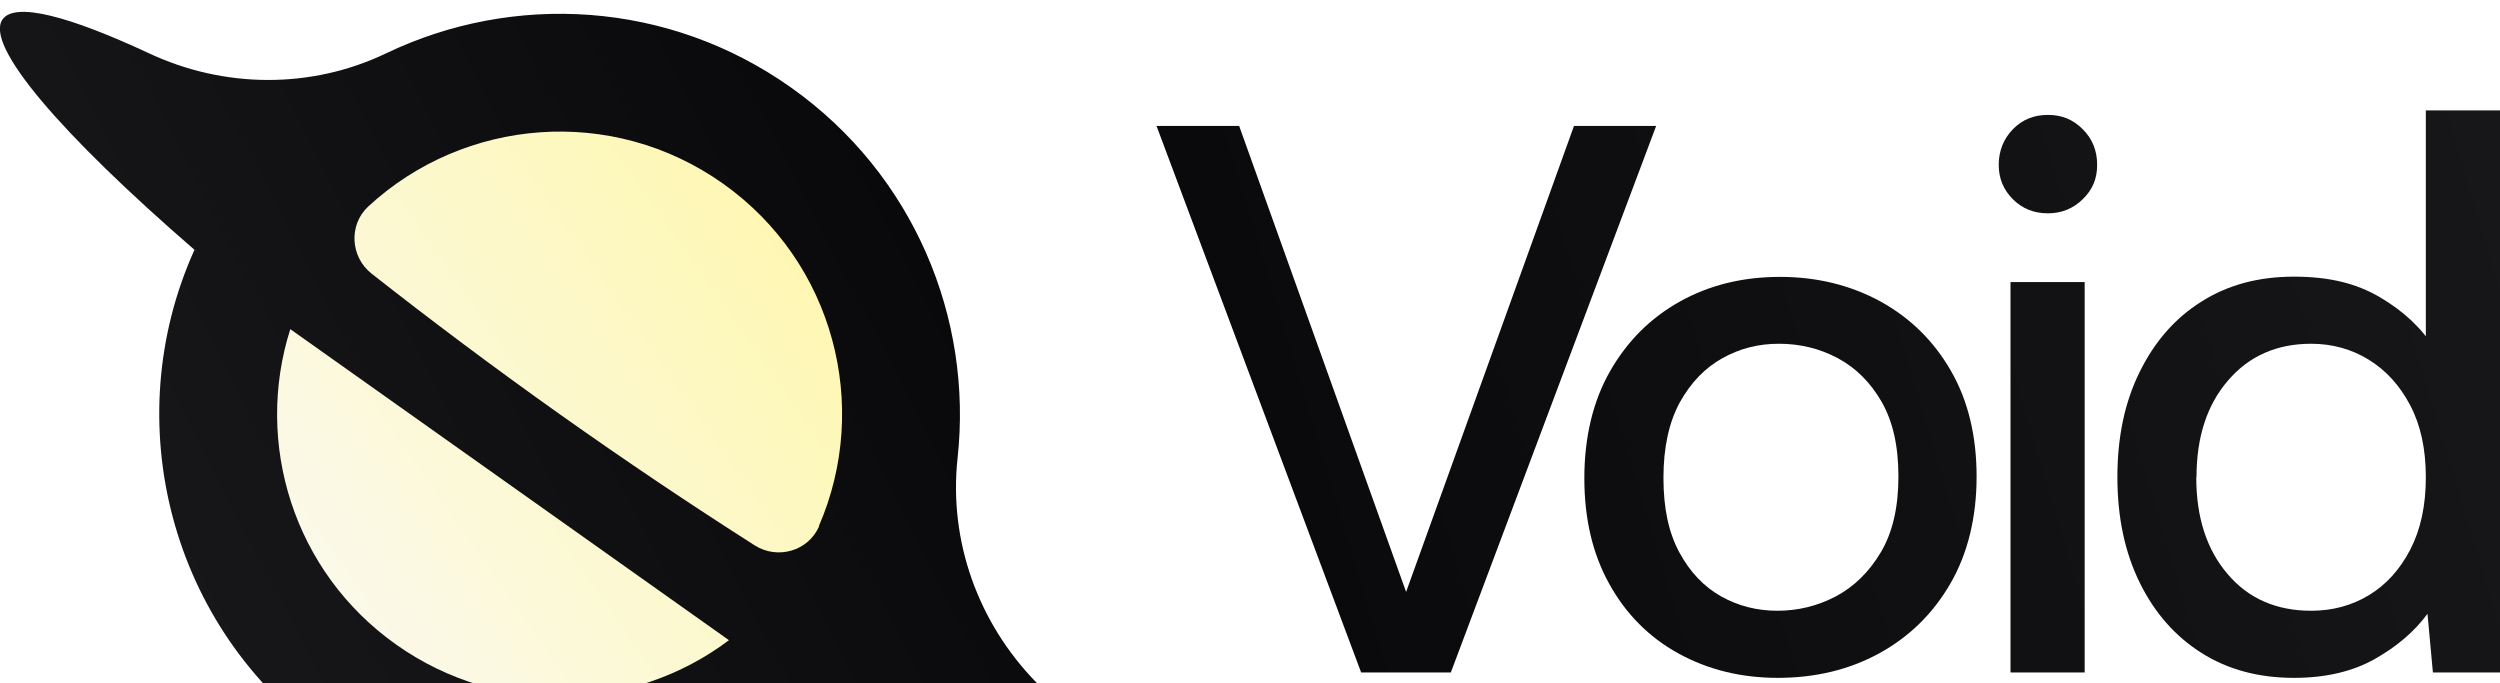
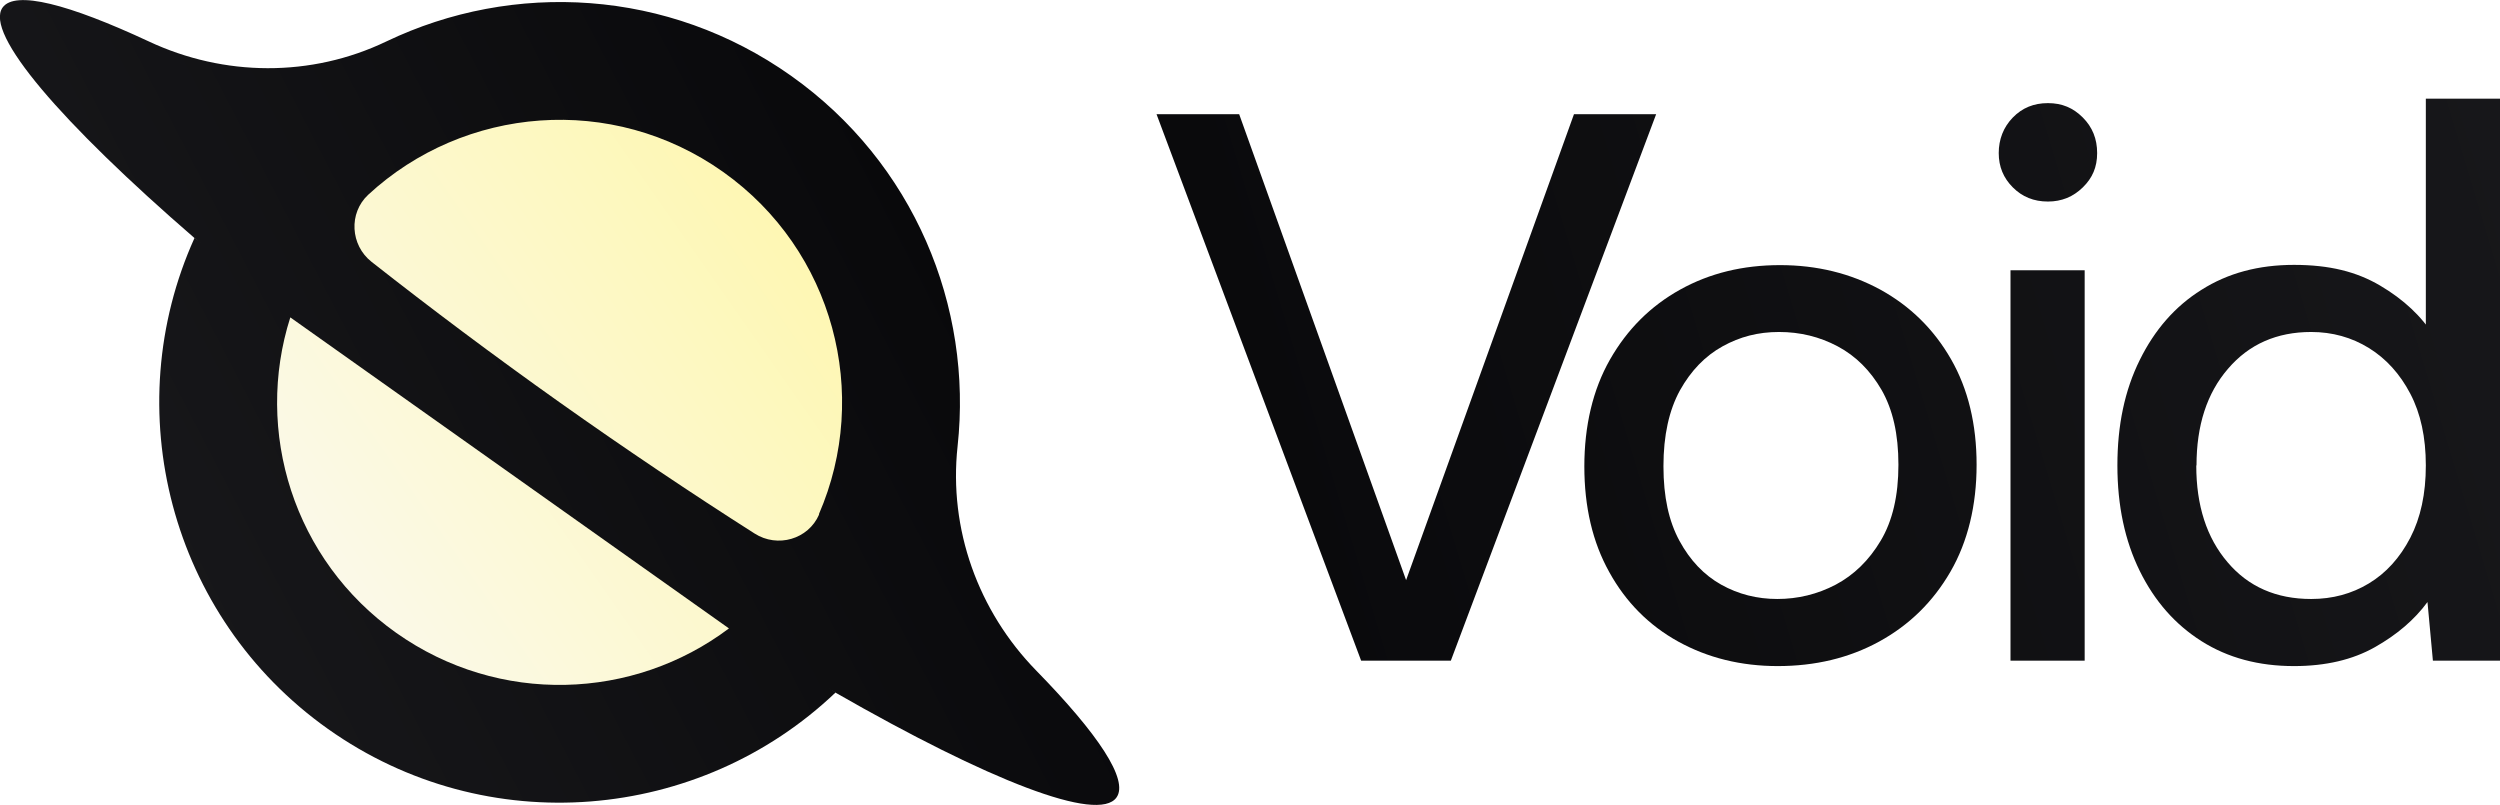
- <svg xmlns="http://www.w3.org/2000/svg" xmlns:xlink="http://www.w3.org/1999/xlink" id="Icons" version="1.1" viewBox="0 47.76 106.18 29">
+ <svg xmlns="http://www.w3.org/2000/svg" xmlns:xlink="http://www.w3.org/1999/xlink" id="Icons" version="1.1" viewBox="0 48.26 106.18 34.18">
  <defs>
    <style>
      .st0 {
        fill: url(#Gradiente_sem_nome_602);
      }

      .st1 {
        fill: url(#Gradiente_sem_nome_9);
      }

      .st2 {
        fill: url(#Gradiente_sem_nome_341);
      }

      .st3 {
        fill: url(#Gradiente_sem_nome_732);
      }

      .st4 {
        fill: url(#Gradiente_sem_nome_601);
      }

      .st5 {
        fill: url(#Gradiente_sem_nome_345);
      }

      .st6 {
        fill: url(#Gradiente_sem_nome_342);
      }

      .st7 {
        fill: url(#Gradiente_sem_nome_344);
      }

      .st8 {
        fill: url(#Gradiente_sem_nome_73);
      }

      .st9 {
        fill: url(#Gradiente_sem_nome_34);
      }

      .st10 {
        fill: url(#Gradiente_sem_nome_731);
      }

      .st11 {
        fill: url(#Gradiente_sem_nome_346);
      }

      .st12 {
        fill: url(#Gradiente_sem_nome_60);
      }

      .st13 {
        fill: url(#Gradiente_sem_nome_343);
      }

      .st14 {
        display: none;
      }

      .st15 {
        fill: url(#Gradiente_sem_nome_734);
      }

      .st16 {
        fill: url(#Gradiente_sem_nome_733);
      }
    </style>
    <linearGradient id="Gradiente_sem_nome_34" data-name="Gradiente sem nome 34" x1="6.47" y1="76.39" x2="39.92" y2="59.04" gradientUnits="userSpaceOnUse">
      <stop offset="0" stop-color="#18181b" />
      <stop offset="1" stop-color="#09090b" />
    </linearGradient>
    <linearGradient id="Gradiente_sem_nome_341" data-name="Gradiente sem nome 34" x1="5.62" y1="74.76" x2="39.08" y2="57.41" xlink:href="#Gradiente_sem_nome_34" />
    <linearGradient id="Gradiente_sem_nome_60" data-name="Gradiente sem nome 60" x1="27.55" y1="47.87" x2="16.07" y2="80.02" gradientTransform="translate(41.2 3.32) rotate(35.34)" gradientUnits="userSpaceOnUse">
      <stop offset="0" stop-color="#fef7af" />
      <stop offset="1" stop-color="#fafafa" />
    </linearGradient>
    <linearGradient id="Gradiente_sem_nome_601" data-name="Gradiente sem nome 60" x1="25.67" y1="47.2" x2="14.19" y2="79.35" xlink:href="#Gradiente_sem_nome_60" />
    <linearGradient id="Gradiente_sem_nome_342" data-name="Gradiente sem nome 34" x1="109.21" y1="48.49" x2="49.47" y2="66.49" xlink:href="#Gradiente_sem_nome_34" />
    <linearGradient id="Gradiente_sem_nome_343" data-name="Gradiente sem nome 34" x1="111.81" y1="57.11" x2="52.07" y2="75.11" xlink:href="#Gradiente_sem_nome_34" />
    <linearGradient id="Gradiente_sem_nome_344" data-name="Gradiente sem nome 34" x1="111.83" y1="57.18" x2="52.09" y2="75.18" xlink:href="#Gradiente_sem_nome_34" />
    <linearGradient id="Gradiente_sem_nome_345" data-name="Gradiente sem nome 34" x1="113.22" y1="61.79" x2="53.48" y2="79.79" xlink:href="#Gradiente_sem_nome_34" />
    <linearGradient id="Gradiente_sem_nome_602" data-name="Gradiente sem nome 60" x1="5.28" y1="35.26" x2="-20.61" y2="18.11" xlink:href="#Gradiente_sem_nome_60" />
    <linearGradient id="Gradiente_sem_nome_73" data-name="Gradiente sem nome 73" x1="8.36" y1="30.62" x2="-17.53" y2="13.46" gradientTransform="translate(41.2 3.32) rotate(35.34)" gradientUnits="userSpaceOnUse">
      <stop offset="0" stop-color="#fef7af" />
      <stop offset="1" stop-color="#fafafa" />
    </linearGradient>
    <linearGradient id="Gradiente_sem_nome_346" data-name="Gradiente sem nome 34" x1="-.37" y1="8.5" x2="-11.85" y2="40.66" gradientTransform="translate(41.2 3.32) rotate(35.34)" xlink:href="#Gradiente_sem_nome_34" />
    <linearGradient id="Gradiente_sem_nome_9" data-name="Gradiente sem nome 9" x1="-2.25" y1="7.83" x2="-13.72" y2="39.98" gradientTransform="translate(41.2 3.32) rotate(35.34)" gradientUnits="userSpaceOnUse">
      <stop offset="0" stop-color="#18181b" />
      <stop offset="1" stop-color="#09090b" />
    </linearGradient>
    <linearGradient id="Gradiente_sem_nome_731" data-name="Gradiente sem nome 73" x1="45.29" y1="16.14" x2="108.16" y2="17.19" gradientTransform="matrix(1,0,0,1,0,0)" xlink:href="#Gradiente_sem_nome_73" />
    <linearGradient id="Gradiente_sem_nome_732" data-name="Gradiente sem nome 73" x1="45.23" y1="19.27" x2="108.1" y2="20.31" gradientTransform="matrix(1,0,0,1,0,0)" xlink:href="#Gradiente_sem_nome_73" />
    <linearGradient id="Gradiente_sem_nome_733" data-name="Gradiente sem nome 73" x1="45.3" y1="15.54" x2="108.17" y2="16.59" gradientTransform="matrix(1,0,0,1,0,0)" xlink:href="#Gradiente_sem_nome_73" />
    <linearGradient id="Gradiente_sem_nome_734" data-name="Gradiente sem nome 73" x1="45.3" y1="15.3" x2="108.17" y2="16.34" gradientTransform="matrix(1,0,0,1,0,0)" xlink:href="#Gradiente_sem_nome_73" />
  </defs>
  <g>
    <g>
      <g>
        <path class="st9" d="M8.26,58.37c-3.28,7.26-1.07,16.07,5.67,20.85s15.79,3.95,21.56-1.55l-27.23-19.31Z" />
        <path class="st2" d="M40.67,67.22c-.38,3.51.87,6.99,3.34,9.52,2.63,2.69,3.94,4.65,3.41,5.39-.78,1.1-5.44-.73-11.93-4.45-4.12-2.35-8.96-5.46-14.04-9.06-5.07-3.6-9.61-7.14-13.19-10.25C2.6,53.47-.67,49.68.11,48.58c.53-.74,2.8-.15,6.21,1.44,3.2,1.5,6.9,1.53,10.09,0,5.39-2.58,11.97-2.24,17.19,1.46s7.72,9.8,7.07,15.74Z" />
      </g>
      <g>
        <path class="st12" d="M12.33,61.74c-1.54,4.83.13,10.31,4.5,13.4s10.08,2.86,14.13-.19l-18.63-13.21Z" />
        <path class="st4" d="M34.79,70.11c-.46,1.06-1.77,1.43-2.74.81-2.67-1.7-5.46-3.57-8.28-5.57s-5.51-4.02-7.99-5.97c-.9-.71-.98-2.07-.14-2.85,4.08-3.77,10.36-4.31,15.07-.97,4.71,3.34,6.28,9.45,4.07,14.54Z" />
      </g>
    </g>
    <g>
      <path class="st6" d="M66.86,53.11h3.48l-8.72,23.21h-3.81l-8.69-23.21h3.51l7.09,19.79,7.13-19.79Z" />
      <path class="st13" d="M75.51,76.55c-1.57,0-2.98-.35-4.23-1.04s-2.23-1.68-2.93-2.95c-.71-1.27-1.06-2.77-1.06-4.49s.36-3.26,1.09-4.54c.73-1.28,1.72-2.27,2.98-2.97s2.67-1.04,4.24-1.04,2.99.35,4.26,1.04c1.27.7,2.27,1.68,3,2.95.73,1.27,1.09,2.77,1.09,4.49s-.37,3.26-1.11,4.54c-.74,1.28-1.75,2.27-3.03,2.97-1.28.7-2.72,1.04-4.31,1.04ZM75.48,73.7c.88,0,1.71-.2,2.49-.61.77-.41,1.41-1.03,1.91-1.87.5-.84.75-1.91.75-3.22s-.24-2.34-.71-3.17c-.48-.83-1.1-1.45-1.87-1.86-.77-.41-1.6-.61-2.49-.61s-1.66.2-2.4.61c-.74.41-1.34,1.03-1.81,1.87-.46.84-.7,1.91-.7,3.22s.23,2.34.68,3.17c.45.83,1.04,1.45,1.77,1.86.73.41,1.53.61,2.39.61Z" />
      <path class="st7" d="M86.98,56.82c-.6,0-1.09-.2-1.49-.6-.4-.4-.6-.88-.6-1.46s.2-1.1.6-1.51c.4-.41.89-.61,1.49-.61s1.07.2,1.48.61c.41.41.61.91.61,1.51s-.2,1.06-.61,1.46c-.41.4-.9.6-1.48.6ZM85.39,59.74h3.15v16.58h-3.15v-16.58Z" />
      <path class="st5" d="M103.39,62.56l-.36.1v-10.21h3.15v23.87h-2.85l-.23-2.49c-.55.75-1.3,1.39-2.24,1.92-.94.53-2.08.8-3.43.8-1.5,0-2.81-.35-3.93-1.06-1.12-.71-1.99-1.7-2.62-2.98-.63-1.28-.95-2.77-.95-4.48s.31-3.19.95-4.48c.63-1.28,1.5-2.28,2.62-2.98,1.12-.71,2.42-1.06,3.93-1.06s2.66.29,3.66.88c1,.59,1.77,1.31,2.3,2.17ZM93.28,68.03c0,1.7.44,3.07,1.33,4.11.88,1.04,2.07,1.56,3.55,1.56.91,0,1.72-.22,2.45-.66.73-.44,1.32-1.09,1.76-1.94.44-.85.66-1.87.66-3.07s-.22-2.21-.66-3.05c-.44-.84-1.03-1.49-1.76-1.94s-1.55-.68-2.45-.68c-1.46,0-2.64.52-3.53,1.56-.9,1.04-1.34,2.41-1.34,4.11Z" />
    </g>
  </g>
  <g class="st14">
    <g>
      <g>
        <path class="st0" d="M8.26,10.11c-3.28,7.26-1.07,16.07,5.67,20.85s15.79,3.95,21.56-1.55L8.26,10.11Z" />
        <path class="st8" d="M40.67,18.96c-.38,3.51.87,6.99,3.34,9.52,2.63,2.69,3.94,4.65,3.41,5.39-.78,1.1-5.44-.73-11.93-4.45-4.12-2.35-8.96-5.46-14.04-9.06-5.07-3.6-9.61-7.14-13.19-10.25C2.6,5.21-.67,1.42.11.32.64-.42,2.92.16,6.33,1.76c3.2,1.5,6.9,1.53,10.09,0,5.39-2.58,11.97-2.24,17.19,1.46s7.72,9.8,7.07,15.74Z" />
      </g>
      <g>
        <path class="st11" d="M12.33,13.48c-1.54,4.83.13,10.31,4.5,13.4s10.08,2.86,14.13-.19L12.33,13.48Z" />
        <path class="st1" d="M34.79,21.85c-.46,1.06-1.77,1.43-2.74.81-2.67-1.7-5.46-3.57-8.28-5.57s-5.51-4.02-7.99-5.97c-.9-.71-.98-2.07-.14-2.85,4.08-3.77,10.36-4.31,15.07-.97,4.71,3.34,6.28,9.45,4.07,14.54Z" />
      </g>
    </g>
    <g>
      <path class="st10" d="M66.86,4.85h3.48l-8.72,23.21h-3.81l-8.69-23.21h3.51l7.09,19.79,7.13-19.79Z" />
      <path class="st3" d="M75.51,28.29c-1.57,0-2.98-.35-4.23-1.04s-2.23-1.68-2.93-2.95c-.71-1.27-1.06-2.77-1.06-4.49s.36-3.26,1.09-4.54c.73-1.28,1.72-2.27,2.98-2.97s2.67-1.04,4.24-1.04,2.99.35,4.26,1.04c1.27.7,2.27,1.68,3,2.95.73,1.27,1.09,2.77,1.09,4.49s-.37,3.26-1.11,4.54c-.74,1.28-1.75,2.27-3.03,2.97-1.28.7-2.72,1.04-4.31,1.04ZM75.48,25.44c.88,0,1.71-.2,2.49-.61.77-.41,1.41-1.03,1.91-1.87.5-.84.75-1.91.75-3.22s-.24-2.34-.71-3.17c-.48-.83-1.1-1.45-1.87-1.86-.77-.41-1.6-.61-2.49-.61s-1.66.2-2.4.61c-.74.41-1.34,1.03-1.81,1.87-.46.84-.7,1.91-.7,3.22s.23,2.34.68,3.17c.45.83,1.04,1.45,1.77,1.86.73.41,1.53.61,2.39.61Z" />
      <path class="st16" d="M86.98,8.56c-.6,0-1.09-.2-1.49-.6-.4-.4-.6-.88-.6-1.46s.2-1.1.6-1.51c.4-.41.89-.61,1.49-.61s1.07.2,1.48.61c.41.41.61.91.61,1.51s-.2,1.06-.61,1.46c-.41.4-.9.6-1.48.6ZM85.39,11.48h3.15v16.58h-3.15V11.48Z" />
      <path class="st15" d="M103.39,14.3l-.36.1V4.19h3.15v23.87h-2.85l-.23-2.49c-.55.75-1.3,1.39-2.24,1.92-.94.53-2.08.8-3.43.8-1.5,0-2.81-.35-3.93-1.06-1.12-.71-1.99-1.7-2.62-2.98-.63-1.28-.95-2.77-.95-4.48s.31-3.19.95-4.48c.63-1.28,1.5-2.28,2.62-2.98,1.12-.71,2.42-1.06,3.93-1.06s2.66.29,3.66.88c1,.59,1.77,1.31,2.3,2.17ZM93.28,19.77c0,1.7.44,3.07,1.33,4.11.88,1.04,2.07,1.56,3.55,1.56.91,0,1.72-.22,2.45-.66.73-.44,1.32-1.09,1.76-1.94.44-.85.66-1.87.66-3.07s-.22-2.21-.66-3.05c-.44-.84-1.03-1.49-1.76-1.94s-1.55-.68-2.45-.68c-1.46,0-2.64.52-3.53,1.56-.9,1.04-1.34,2.41-1.34,4.11Z" />
    </g>
  </g>
</svg>
